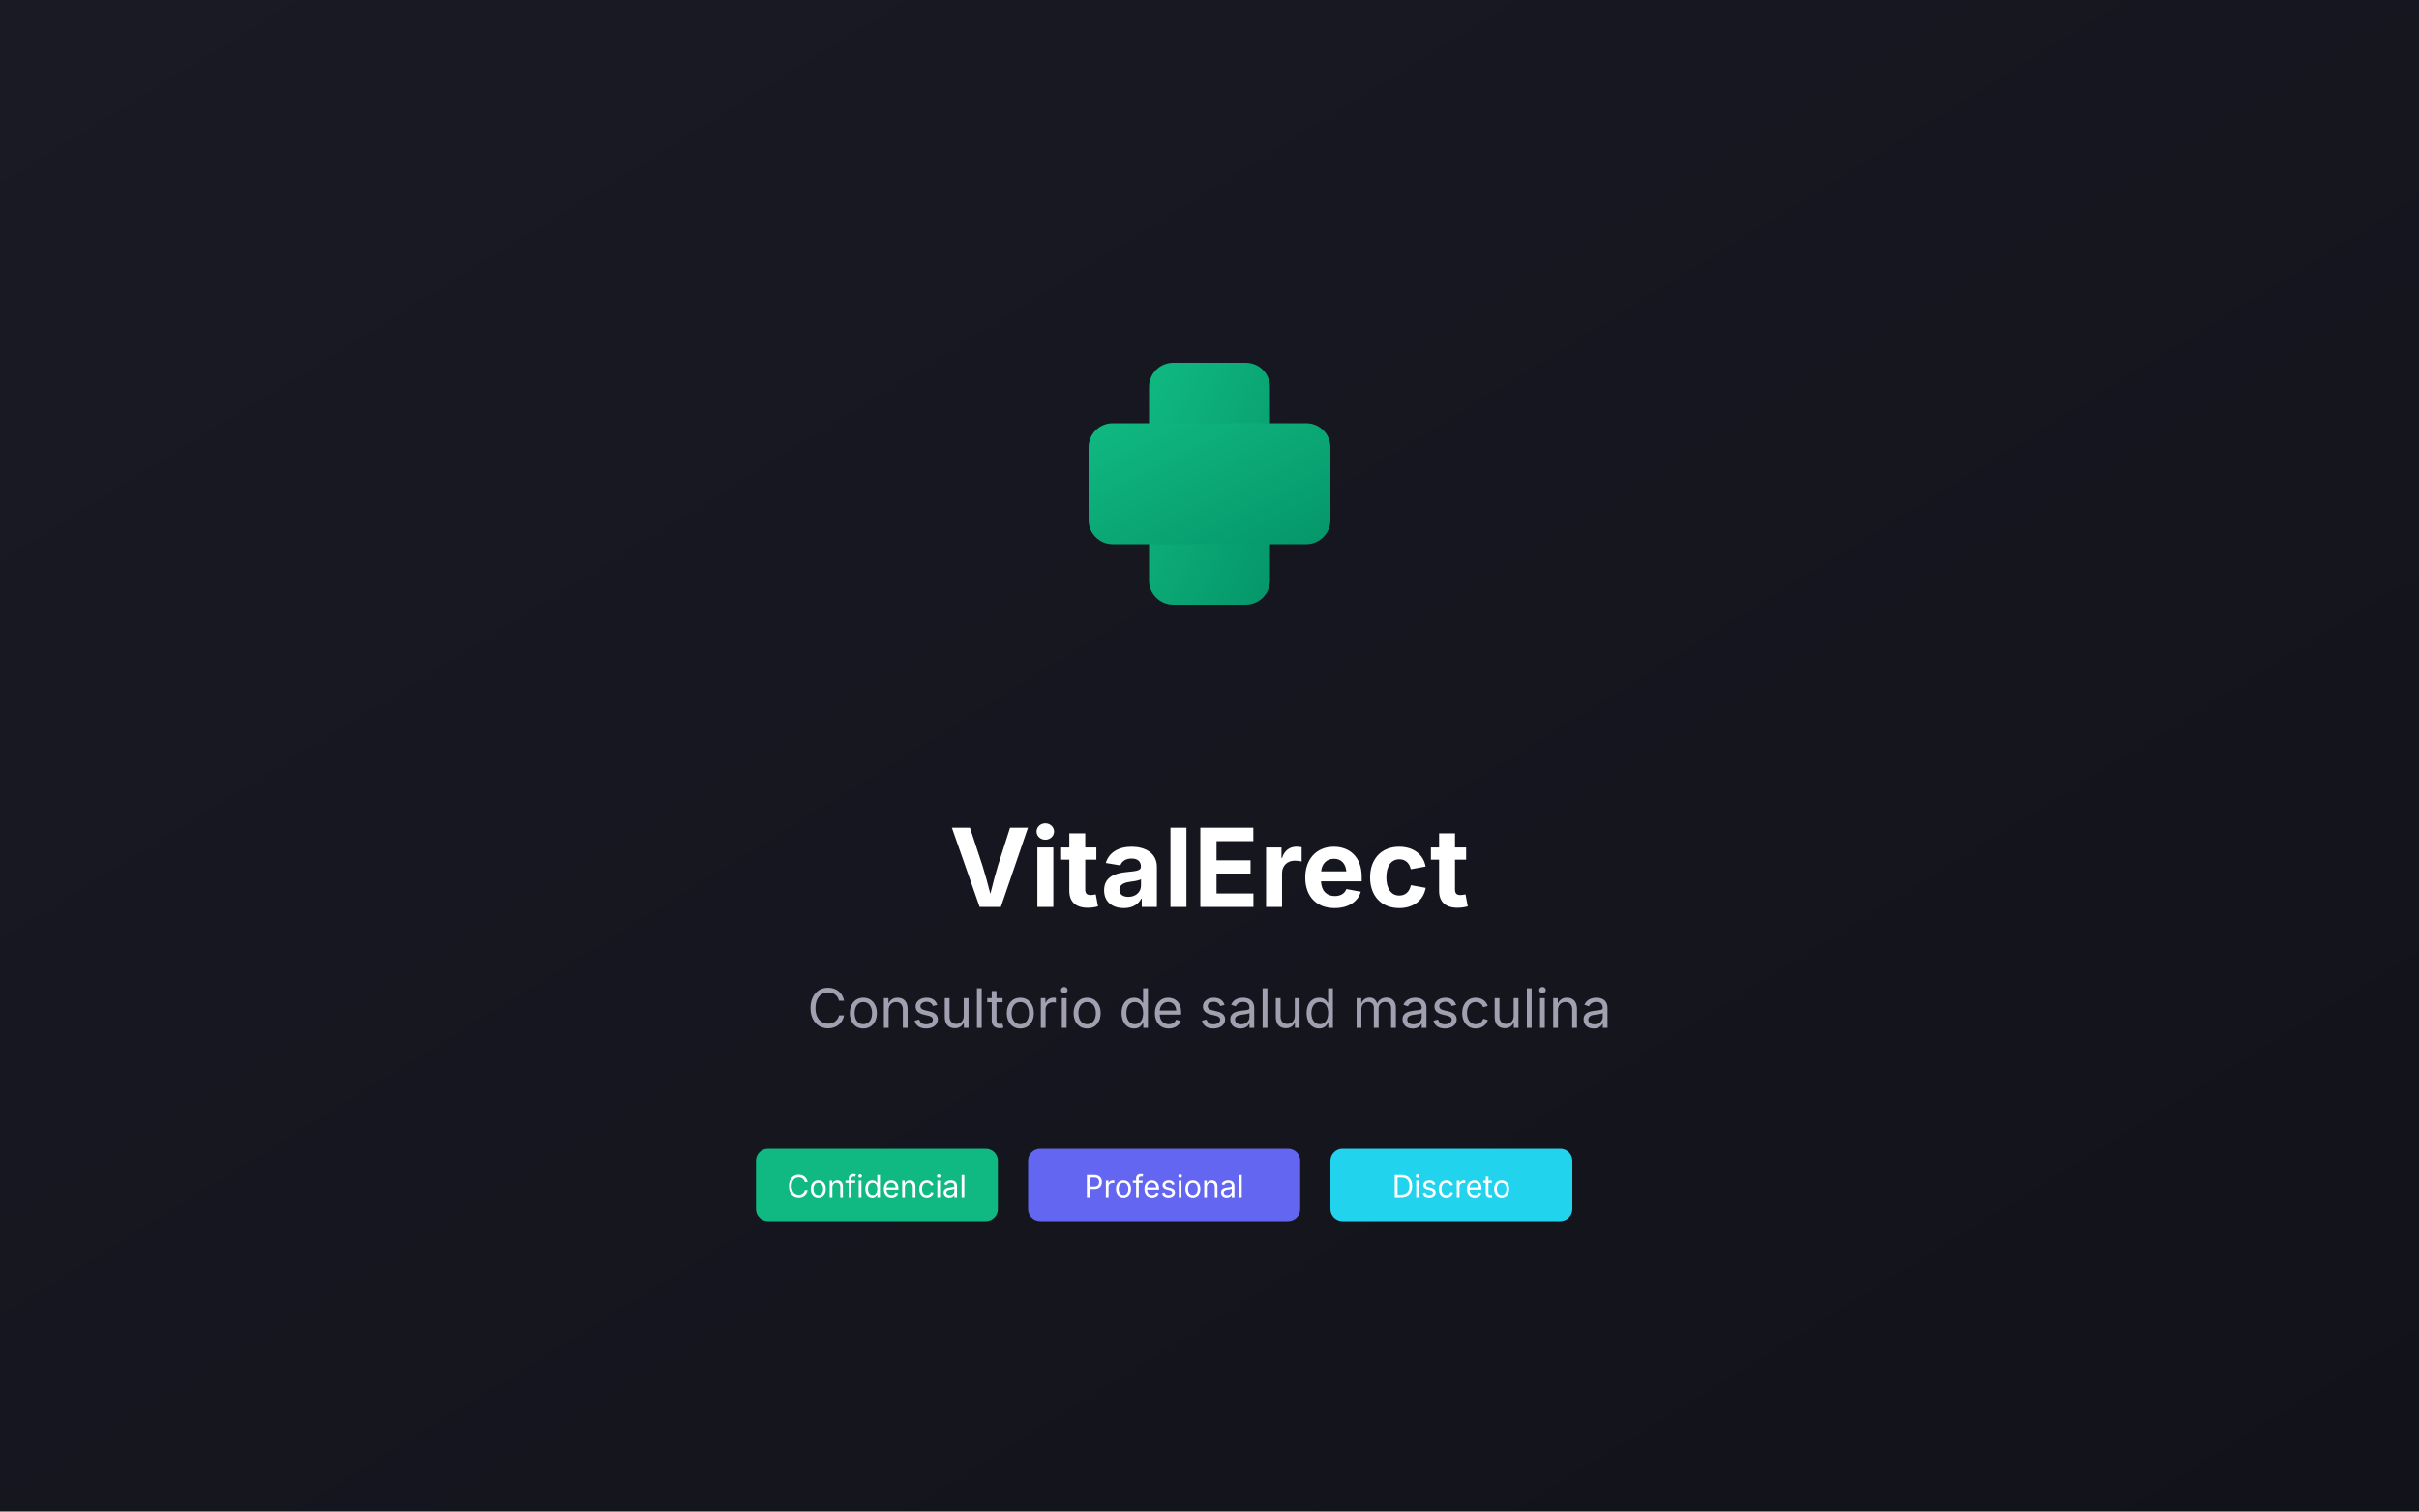
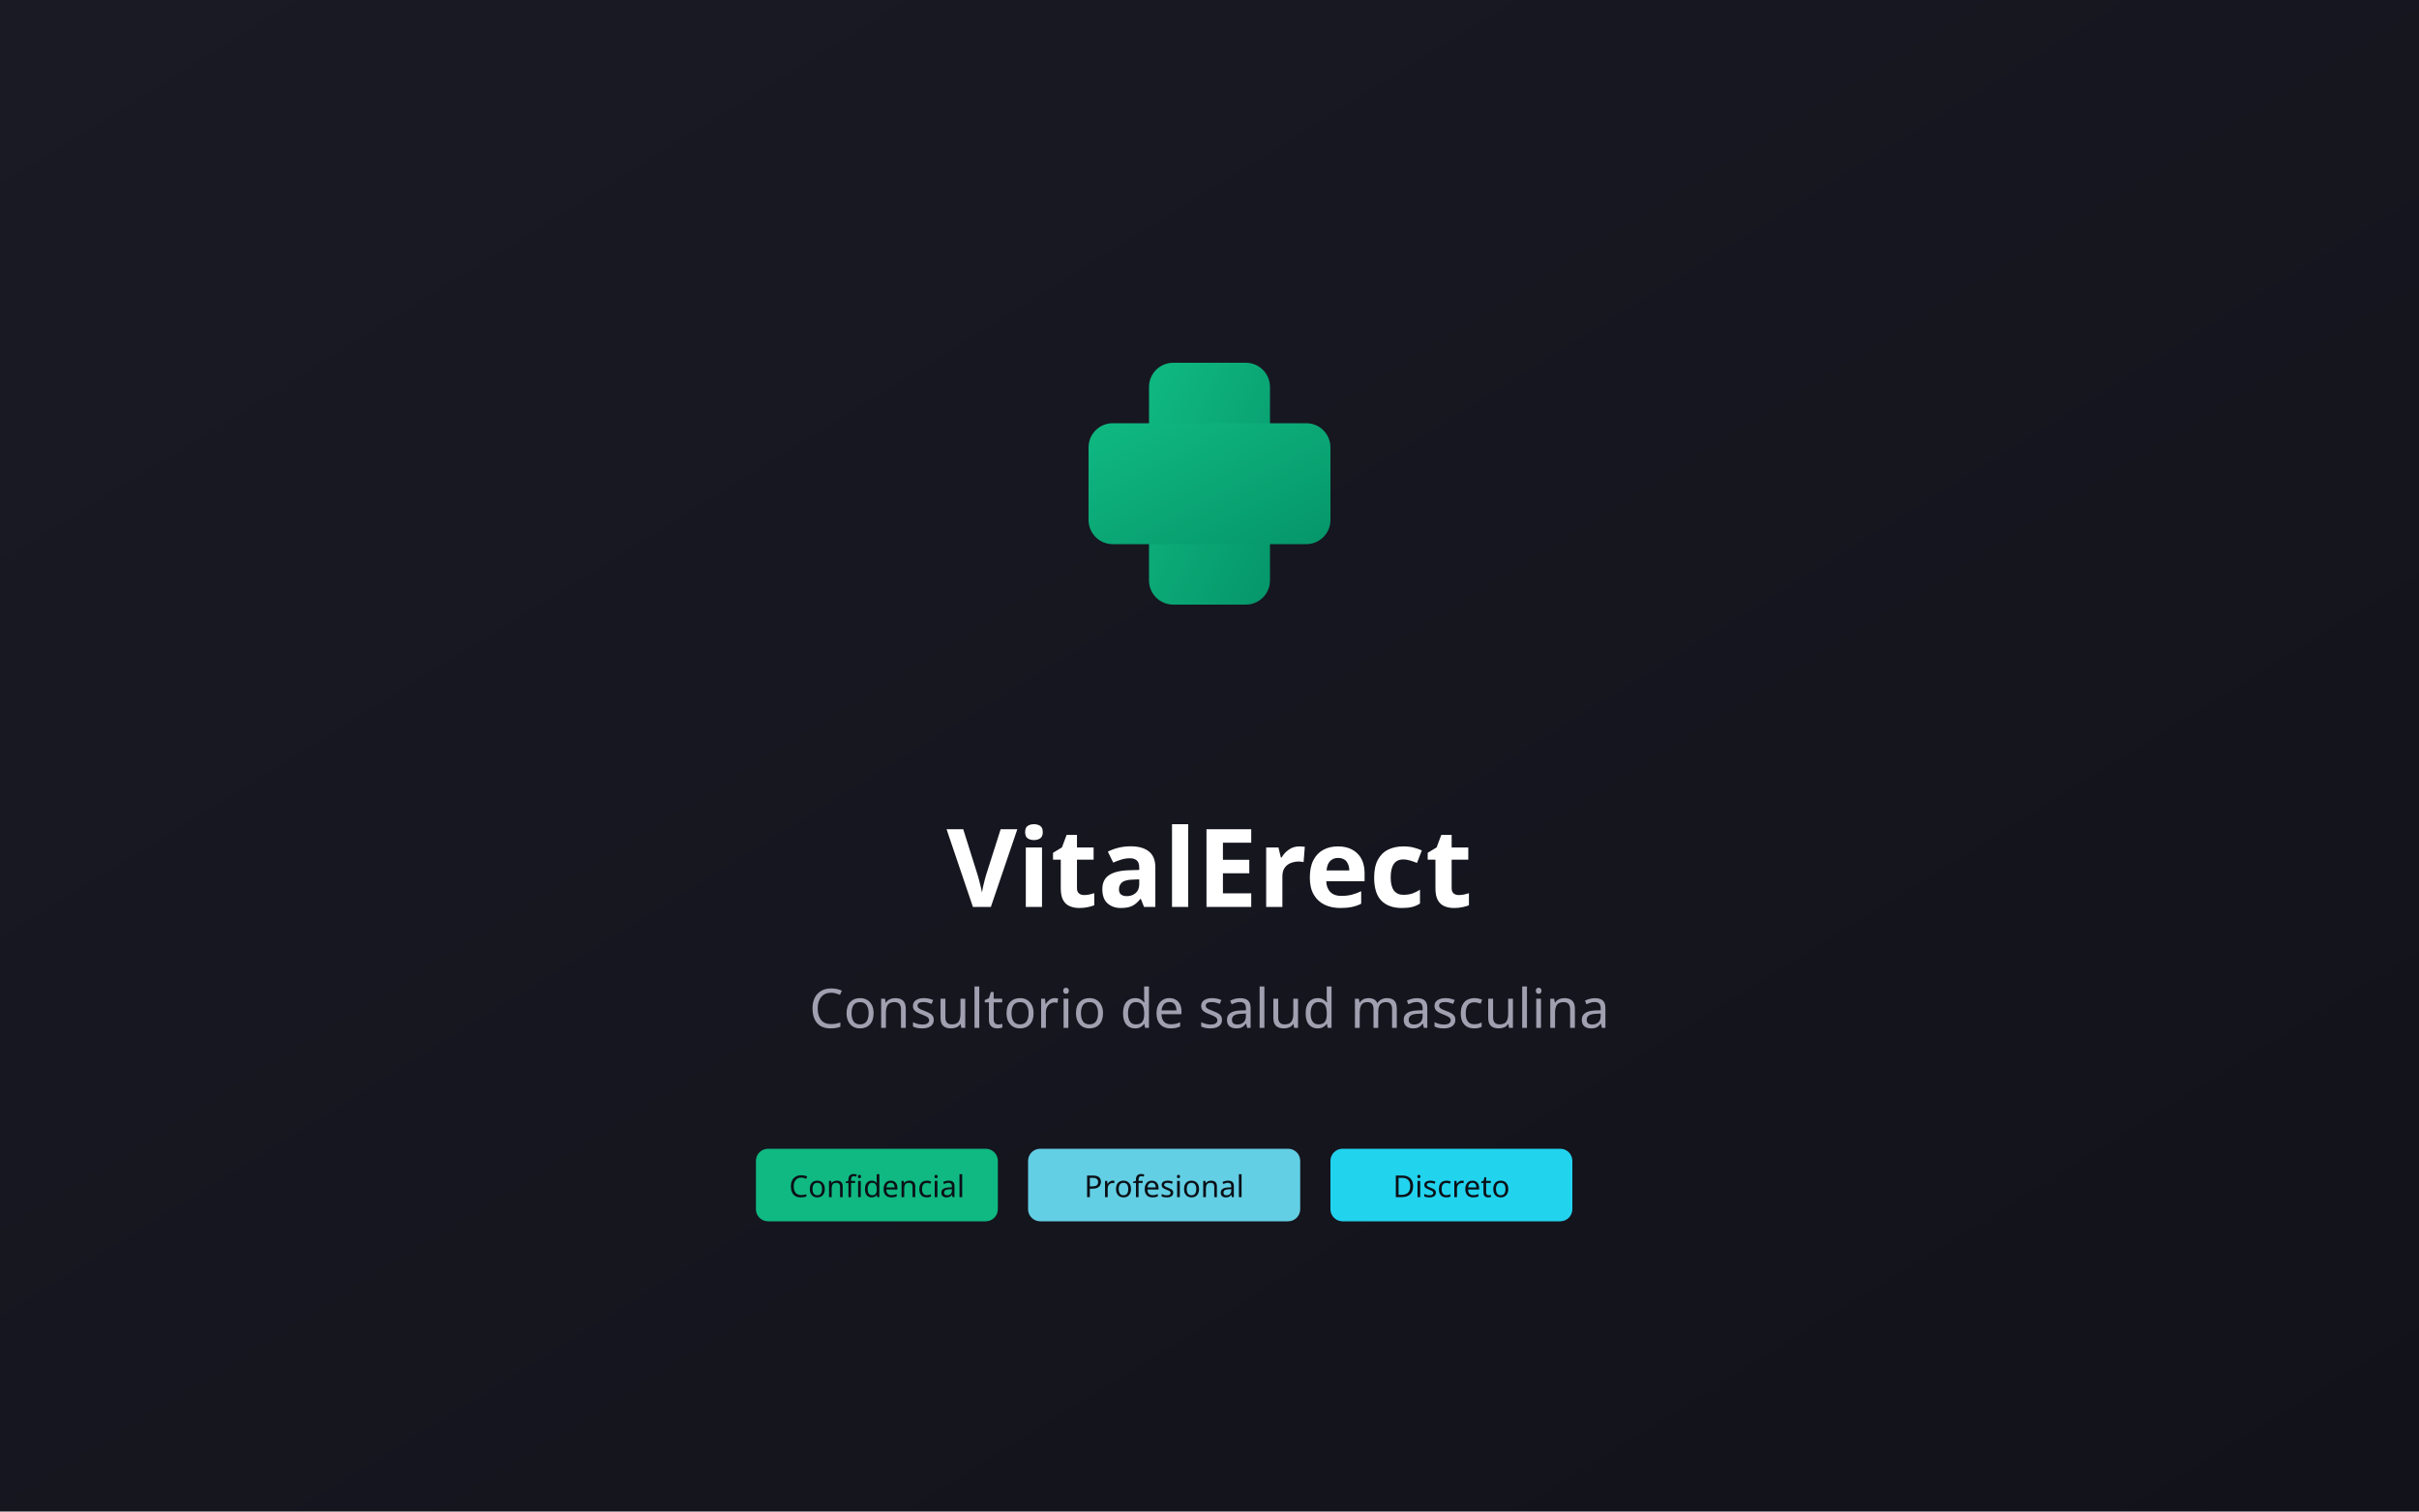
<svg xmlns="http://www.w3.org/2000/svg" width="800" height="500" viewBox="0 0 800 500">
  <defs>
    <linearGradient id="bg" x1="0%" y1="0%" x2="100%" y2="100%">
      <stop offset="0%" style="stop-color:#1a1a25" />
      <stop offset="100%" style="stop-color:#12121a" />
    </linearGradient>
    <linearGradient id="accent" x1="0%" y1="0%" x2="100%" y2="100%">
      <stop offset="0%" style="stop-color:#10b981" />
      <stop offset="100%" style="stop-color:#059669" />
    </linearGradient>
  </defs>
  <rect width="800" height="500" fill="url(#bg)" />
  <g transform="translate(360, 120)">
    <rect x="20" y="0" width="40" height="80" rx="8" fill="url(#accent)" />
    <rect x="0" y="20" width="80" height="40" rx="8" fill="url(#accent)" />
  </g>
-   <text x="400" y="300" font-family="Inter, sans-serif" font-size="36" font-weight="700" fill="white" text-anchor="middle">VitalErect</text>
-   <text x="400" y="340" font-family="Inter, sans-serif" font-size="18" fill="#a0a0b0" text-anchor="middle">Consultorio de salud masculina</text>
+   <text x="400" y="300" font-family="IBM Plex Sans, sans-serif" font-size="36" font-weight="700" fill="white" text-anchor="middle">VitalErect</text>
+   <text x="400" y="340" font-family="IBM Plex Sans, sans-serif" font-size="18" fill="#a0a0b0" text-anchor="middle">Consultorio de salud masculina</text>
  <g transform="translate(250, 380)">
    <rect width="80" height="24" rx="4" fill="#10b981" />
-     <text x="40" y="16" font-family="Inter, sans-serif" font-size="10" fill="white" text-anchor="middle">Confidencial</text>
+     <text x="40" y="16" font-family="IBM Plex Sans, sans-serif" font-size="10" fill="#0b1017" text-anchor="middle">Confidencial</text>
  </g>
  <g transform="translate(340, 380)">
-     <rect width="90" height="24" rx="4" fill="#6366f1" />
-     <text x="45" y="16" font-family="Inter, sans-serif" font-size="10" fill="white" text-anchor="middle">Profesional</text>
+     <rect width="90" height="24" rx="4" fill="#63cfe4" />
+     <text x="45" y="16" font-family="IBM Plex Sans, sans-serif" font-size="10" fill="#0b1017" text-anchor="middle">Profesional</text>
  </g>
  <g transform="translate(440, 380)">
    <rect width="80" height="24" rx="4" fill="#22d3ee" />
-     <text x="40" y="16" font-family="Inter, sans-serif" font-size="10" fill="white" text-anchor="middle">Discreto</text>
+     <text x="40" y="16" font-family="IBM Plex Sans, sans-serif" font-size="10" fill="#0b1017" text-anchor="middle">Discreto</text>
  </g>
</svg>
